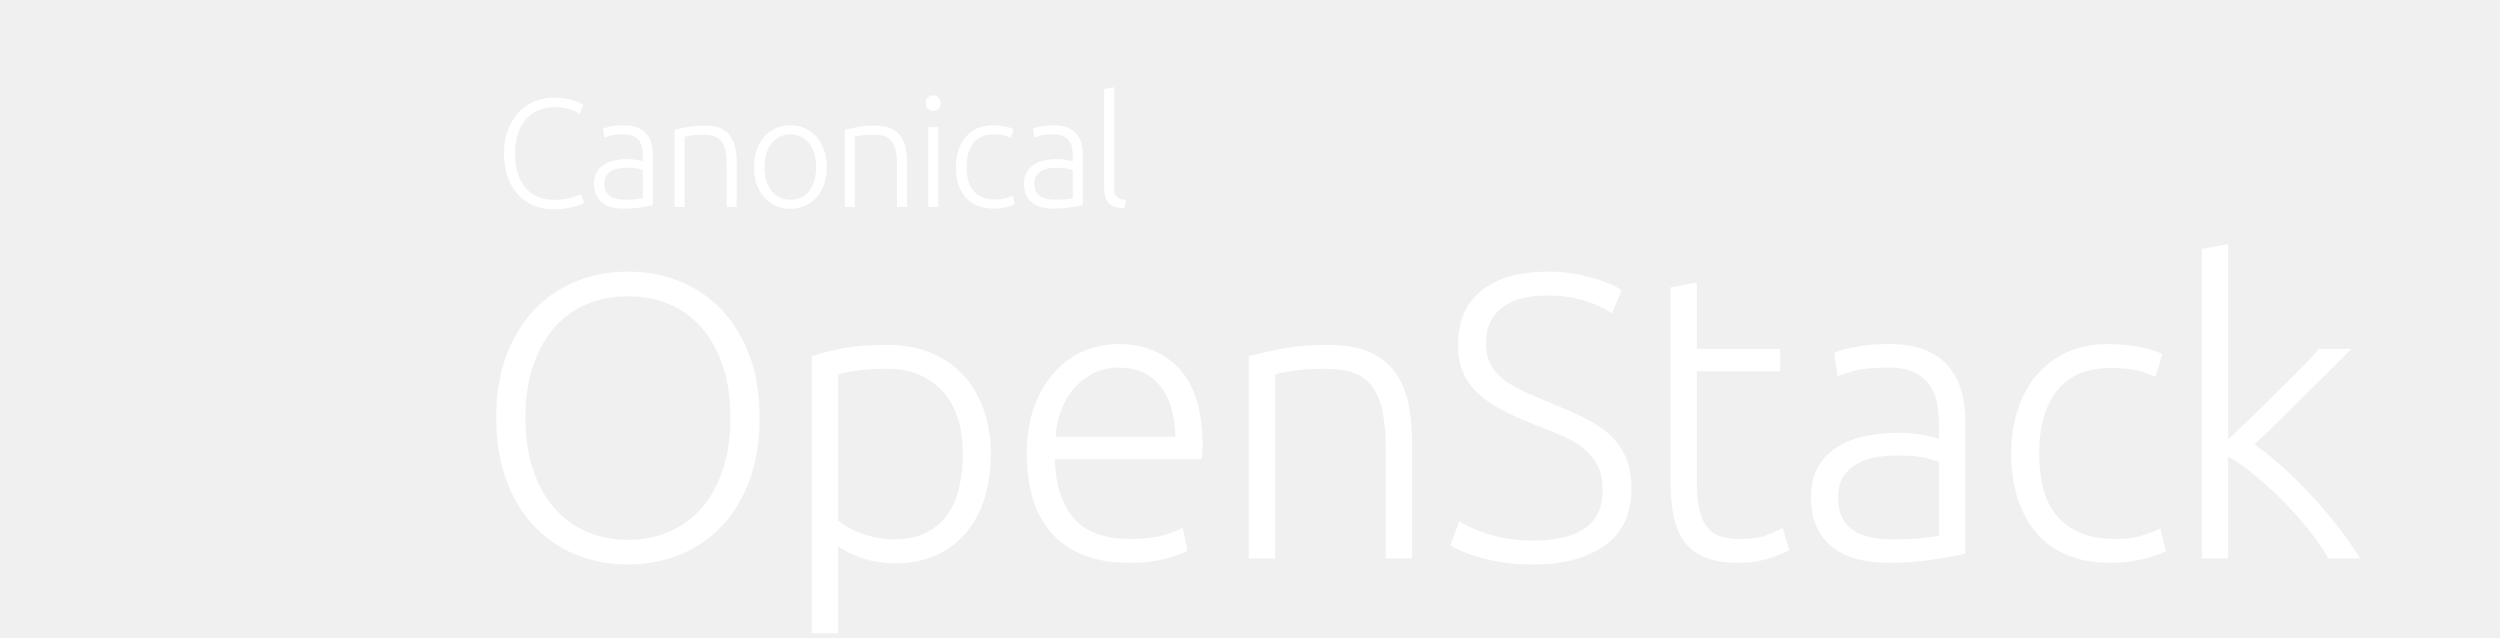
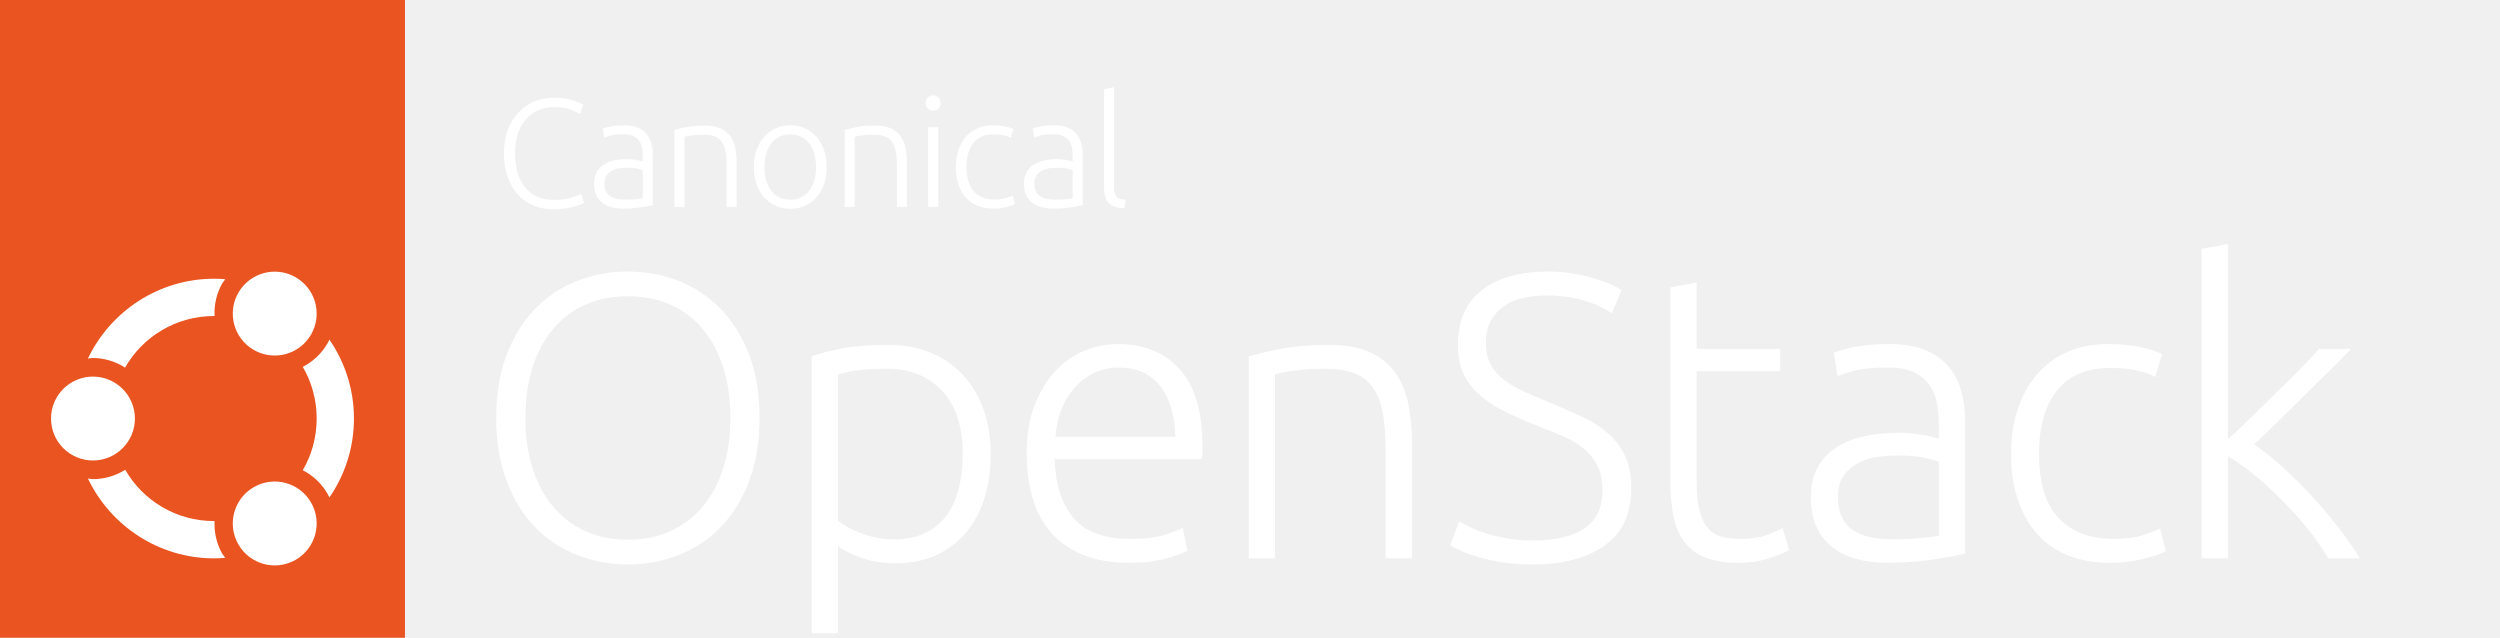
- <svg xmlns="http://www.w3.org/2000/svg" id="Layer_1" data-name="Layer 1" viewBox="0 0 1567.86 400" version="1.1">
+ <svg xmlns="http://www.w3.org/2000/svg" xmlns:xlink="http://www.w3.org/1999/xlink" id="Layer_1" data-name="Layer 1" viewBox="0 0 1568 400" version="1.1" xml:space="preserve" width="1568" height="400">
  <defs id="defs1">
    <style id="style1">
      .cls-1 {
        fill: none;
      }

      .cls-2 {
        fill: #e95420;
      }

      .cls-3 {
        fill: #fff;
      }
    </style>
  </defs>
  <g id="g9">
-     <path class="cls-3" d="m476.38,262.04c0,15.08-2.2,28.37-6.61,39.89-4.41,11.52-10.38,21.13-17.91,28.84-7.54,7.71-16.3,13.51-26.29,17.4-10,3.89-20.58,5.84-31.76,5.84s-21.77-1.95-31.76-5.84c-10-3.89-18.76-9.69-26.3-17.4-7.54-7.71-13.51-17.32-17.91-28.84-4.41-11.52-6.61-24.81-6.61-39.89s2.2-28.33,6.61-39.76c4.4-11.43,10.37-21,17.91-28.71,7.53-7.71,16.3-13.5,26.3-17.4,9.99-3.89,20.58-5.84,31.76-5.84s21.76,1.95,31.76,5.84c9.99,3.9,18.76,9.7,26.29,17.4,7.54,7.71,13.5,17.28,17.91,28.71,4.4,11.43,6.61,24.69,6.61,39.76Zm-18.29,0c0-11.85-1.52-22.48-4.57-31.88s-7.37-17.4-12.96-24.01-12.32-11.64-20.2-15.12c-7.88-3.47-16.73-5.21-26.55-5.21s-18.67,1.74-26.55,5.21c-7.88,3.47-14.61,8.51-20.2,15.12s-9.91,14.61-12.96,24.01-4.57,20.03-4.57,31.88,1.52,22.49,4.57,31.89c3.05,9.4,7.37,17.4,12.96,24.01s12.32,11.69,20.2,15.24c7.88,3.56,16.72,5.34,26.55,5.34s18.67-1.78,26.55-5.34c7.88-3.56,14.61-8.64,20.2-15.24s9.91-14.61,12.96-24.01c3.05-9.4,4.57-20.03,4.57-31.89Z" id="path1" />
-     <path class="cls-3" d="m525.58,397.2h-16.51v-173.78c4.91-1.69,11.18-3.3,18.8-4.83,7.62-1.52,17.28-2.29,28.96-2.29,9.65,0,18.42,1.57,26.3,4.7,7.88,3.14,14.65,7.67,20.32,13.59,5.67,5.93,10.08,13.13,13.21,21.6,3.13,8.47,4.7,18.04,4.7,28.71,0,10-1.31,19.18-3.94,27.57-2.63,8.38-6.48,15.58-11.56,21.6-5.08,6.01-11.31,10.71-18.67,14.1-7.37,3.39-15.79,5.08-25.28,5.08-8.64,0-16.13-1.23-22.48-3.68-6.35-2.45-10.97-4.78-13.85-6.99v54.62Zm0-70.63c1.52,1.19,3.43,2.46,5.72,3.81,2.29,1.36,4.95,2.63,8,3.81,3.05,1.19,6.35,2.16,9.91,2.92,3.56.76,7.28,1.14,11.18,1.14,8.13,0,14.95-1.4,20.45-4.19,5.5-2.79,9.95-6.61,13.34-11.43,3.39-4.83,5.84-10.5,7.37-17.02,1.52-6.52,2.29-13.42,2.29-20.71,0-17.28-4.32-30.53-12.96-39.76-8.64-9.23-20.07-13.85-34.3-13.85-8.13,0-14.7.38-19.69,1.14-5,.76-8.76,1.57-11.31,2.41v91.72Z" id="path2" />
-     <path class="cls-3" d="m643.95,284.4c0-11.52,1.65-21.55,4.95-30.11,3.3-8.55,7.62-15.71,12.96-21.47,5.33-5.76,11.43-10.04,18.29-12.83,6.86-2.79,13.93-4.19,21.21-4.19,16.09,0,28.92,5.25,38.49,15.75,9.57,10.5,14.36,26.68,14.36,48.53,0,1.36-.04,2.71-.13,4.06-.09,1.36-.21,2.63-.38,3.81h-92.22c.51,16.09,4.49,28.46,11.94,37.09,7.45,8.64,19.31,12.96,35.57,12.96,8.98,0,16.09-.85,21.34-2.54,5.25-1.69,9.06-3.13,11.43-4.32l3.05,14.23c-2.38,1.36-6.82,2.97-13.34,4.83-6.52,1.86-14.19,2.79-22.99,2.79-11.52,0-21.34-1.7-29.47-5.08-8.13-3.39-14.82-8.13-20.07-14.23-5.25-6.1-9.06-13.34-11.43-21.72-2.37-8.38-3.56-17.57-3.56-27.57Zm93.24-10.42c-.34-13.72-3.56-24.39-9.65-32.01s-14.74-11.43-25.91-11.43c-5.93,0-11.22,1.19-15.88,3.56-4.66,2.37-8.72,5.55-12.2,9.53-3.47,3.98-6.18,8.6-8.13,13.85-1.95,5.25-3.09,10.76-3.43,16.51h75.2Z" id="path3" />
-     <path class="cls-3" d="m783.17,223.42c4.91-1.35,11.52-2.88,19.82-4.57,8.3-1.69,18.46-2.54,30.49-2.54,9.99,0,18.33,1.44,25.03,4.32,6.69,2.88,12.03,6.99,16.01,12.32,3.98,5.33,6.82,11.73,8.51,19.18,1.69,7.46,2.54,15.67,2.54,24.64v73.42h-16.51v-68.09c0-9.31-.64-17.19-1.91-23.63-1.27-6.43-3.39-11.69-6.35-15.75-2.96-4.06-6.86-6.99-11.69-8.76-4.83-1.78-10.88-2.67-18.16-2.67-7.79,0-14.53.42-20.2,1.27-5.68.85-9.36,1.61-11.05,2.29v115.34h-16.51v-126.78Z" id="path4" />
-     <path class="cls-3" d="m961.65,339.02c13.72,0,24.39-2.5,32.01-7.51,7.62-5.01,11.43-13.12,11.43-24.32,0-6.45-1.23-11.84-3.68-16.17-2.46-4.33-5.72-7.98-9.78-10.95-4.06-2.97-8.73-5.51-13.97-7.61-5.25-2.1-10.76-4.33-16.51-6.69-7.28-2.86-13.81-5.8-19.56-8.84-5.76-3.03-10.67-6.45-14.74-10.26-4.06-3.81-7.16-8.17-9.27-13.08-2.12-4.91-3.18-10.67-3.18-17.28,0-15.07,4.99-26.51,14.99-34.3,9.99-7.79,23.88-11.69,41.67-11.69,4.74,0,9.4.34,13.97,1.02,4.57.68,8.85,1.57,12.83,2.67,3.98,1.1,7.62,2.33,10.92,3.68,3.3,1.36,6.05,2.79,8.26,4.32l-6.1,14.48c-4.91-3.39-10.88-6.1-17.91-8.13-7.03-2.03-14.61-3.05-22.74-3.05-5.59,0-10.71.55-15.37,1.65-4.66,1.1-8.68,2.88-12.07,5.33-3.39,2.46-6.06,5.55-8,9.27-1.95,3.73-2.92,8.22-2.92,13.47s1.02,10,3.05,13.72c2.03,3.73,4.87,6.95,8.51,9.66,3.64,2.71,7.91,5.17,12.83,7.37,4.91,2.2,10.25,4.49,16.01,6.86,6.94,2.88,13.5,5.76,19.69,8.64,6.18,2.88,11.56,6.27,16.13,10.16,4.57,3.9,8.21,8.64,10.92,14.23,2.71,5.59,4.07,12.45,4.07,20.58,0,15.92-5.55,27.86-16.64,35.82-11.1,7.96-26.13,11.94-45.1,11.94-6.78,0-12.96-.42-18.55-1.27-5.59-.85-10.59-1.91-14.99-3.18-4.41-1.27-8.13-2.58-11.18-3.94-3.05-1.35-5.42-2.54-7.11-3.56l5.59-14.99c1.69,1.02,3.98,2.2,6.86,3.56,2.88,1.36,6.26,2.67,10.16,3.94,3.89,1.27,8.3,2.33,13.21,3.18,4.91.85,10.33,1.27,16.26,1.27Z" id="path5" />
-     <path class="cls-3" d="m1064.16,218.85h52.34v13.97h-52.34v69.87c0,7.46.63,13.51,1.9,18.17,1.27,4.66,3.09,8.26,5.46,10.8,2.37,2.54,5.25,4.24,8.64,5.08,3.38.85,7.11,1.27,11.18,1.27,6.94,0,12.53-.8,16.77-2.41,4.23-1.61,7.54-3.09,9.91-4.45l4.07,13.72c-2.38,1.52-6.52,3.26-12.45,5.21-5.93,1.95-12.37,2.92-19.31,2.92-8.13,0-14.95-1.06-20.45-3.18-5.51-2.12-9.91-5.34-13.21-9.65-3.3-4.32-5.63-9.69-6.99-16.13-1.36-6.44-2.03-14.06-2.03-22.87v-120.93l16.52-3.05v41.67Z" id="path6" />
-     <path class="cls-3" d="m1185.3,215.8c8.64,0,15.96,1.23,21.98,3.68,6.01,2.46,10.88,5.84,14.61,10.16,3.72,4.32,6.43,9.44,8.13,15.37,1.69,5.93,2.54,12.37,2.54,19.31v82.82c-1.7.51-4.15,1.06-7.37,1.65-3.22.6-6.95,1.23-11.18,1.91-4.23.67-8.94,1.23-14.1,1.65-5.17.42-10.46.64-15.88.64-6.95,0-13.34-.76-19.18-2.29s-10.93-3.94-15.24-7.24-7.71-7.54-10.16-12.7c-2.46-5.17-3.68-11.47-3.68-18.93s1.35-13.21,4.06-18.29c2.71-5.08,6.52-9.27,11.43-12.58,4.91-3.3,10.76-5.72,17.53-7.24,6.77-1.52,14.14-2.29,22.1-2.29,2.37,0,4.87.13,7.49.38,2.62.25,5.17.59,7.62,1.02,2.45.42,4.57.85,6.35,1.27,1.78.42,3,.81,3.68,1.14v-8.13c0-4.57-.34-9.02-1.02-13.34-.68-4.32-2.16-8.21-4.45-11.69-2.29-3.47-5.51-6.26-9.65-8.38-4.15-2.12-9.62-3.18-16.39-3.18-9.65,0-16.86.68-21.6,2.03-4.74,1.36-8.22,2.46-10.42,3.3l-2.29-14.48c2.88-1.35,7.32-2.62,13.34-3.81,6.01-1.18,13.25-1.78,21.72-1.78Zm1.53,122.46c6.43,0,12.07-.21,16.89-.63,4.83-.42,8.93-.97,12.32-1.65v-46.24c-1.87-.85-4.83-1.74-8.89-2.67-4.06-.93-9.65-1.4-16.77-1.4-4.06,0-8.3.3-12.7.89-4.41.6-8.47,1.87-12.2,3.81-3.73,1.95-6.78,4.62-9.15,8-2.37,3.39-3.56,7.88-3.56,13.47,0,4.91.8,9.06,2.41,12.45,1.61,3.39,3.89,6.1,6.86,8.13,2.96,2.03,6.52,3.52,10.67,4.45,4.15.93,8.85,1.4,14.1,1.4Z" id="path7" />
-     <path class="cls-3" d="m1323.56,353c-10.16,0-19.14-1.61-26.93-4.83-7.79-3.22-14.27-7.83-19.44-13.85-5.17-6.01-9.11-13.21-11.81-21.6-2.71-8.38-4.06-17.66-4.06-27.82s1.4-19.73,4.19-28.2c2.79-8.47,6.82-15.75,12.07-21.85,5.25-6.1,11.6-10.8,19.05-14.1,7.45-3.3,15.84-4.95,25.15-4.95,7.11,0,13.76.6,19.94,1.78,6.18,1.19,10.96,2.71,14.36,4.57l-4.32,14.23c-3.39-1.69-7.2-3.05-11.43-4.06-4.24-1.02-9.91-1.52-17.02-1.52-14.57,0-25.62,4.7-33.16,14.1-7.54,9.4-11.3,22.74-11.3,40.01,0,7.79.85,14.95,2.54,21.47,1.69,6.52,4.45,12.11,8.26,16.77,3.81,4.66,8.72,8.3,14.74,10.92,6.01,2.63,13.34,3.94,21.98,3.94,7.11,0,13.08-.8,17.91-2.41,4.83-1.61,8.34-3,10.54-4.19l3.56,14.23c-3.05,1.7-7.84,3.35-14.36,4.95-6.52,1.61-13.34,2.41-20.45,2.41Z" id="path8" />
-     <path class="cls-3" d="m1413.87,278.68c5.99,4.22,12.03,9.08,18.13,14.6,6.1,5.53,12.11,11.51,18.04,17.95,5.92,6.44,11.51,13.05,16.75,19.83s9.7,13.16,13.39,19.13h-19.85c-3.98-6.68-8.59-13.22-13.84-19.65-5.25-6.42-10.76-12.46-16.52-18.13-5.76-5.67-11.53-10.84-17.3-15.51-5.76-4.67-10.87-8.18-15.32-10.52v63.81h-16.51v-194.1l16.51-3.05v122.38c3.53-3.03,7.94-7.15,13.21-12.38,5.27-5.22,10.65-10.48,16.12-15.77,5.47-5.29,10.63-10.41,15.5-15.37,4.86-4.96,8.94-9.31,12.23-13.06h20.18c-3.89,4.07-8.35,8.59-13.38,13.54-5.04,4.96-10.28,10.13-15.74,15.51-5.46,5.38-10.83,10.67-16.12,15.89-5.29,5.21-10.45,10.17-15.48,14.89Z" id="path9" />
+     <path class="cls-3" d="m 476.38,262.04 c 0,15.08 -2.2,28.37 -6.61,39.89 -4.41,11.52 -10.38,21.13 -17.91,28.84 -7.54,7.71 -16.3,13.51 -26.29,17.4 -10,3.89 -20.58,5.84 -31.76,5.84 -11.18,0 -21.77,-1.95 -31.76,-5.84 -10,-3.89 -18.76,-9.69 -26.3,-17.4 -7.54,-7.71 -13.51,-17.32 -17.91,-28.84 -4.41,-11.52 -6.61,-24.81 -6.61,-39.89 0,-15.08 2.2,-28.33 6.61,-39.76 4.4,-11.43 10.37,-21 17.91,-28.71 7.53,-7.71 16.3,-13.5 26.3,-17.4 9.99,-3.89 20.58,-5.84 31.76,-5.84 11.18,0 21.76,1.95 31.76,5.84 9.99,3.9 18.76,9.7 26.29,17.4 7.54,7.71 13.5,17.28 17.91,28.71 4.4,11.43 6.61,24.69 6.61,39.76 z m -18.29,0 c 0,-11.85 -1.52,-22.48 -4.57,-31.88 -3.05,-9.4 -7.37,-17.4 -12.96,-24.01 -5.59,-6.61 -12.32,-11.64 -20.2,-15.12 -7.88,-3.47 -16.73,-5.21 -26.55,-5.21 -9.82,0 -18.67,1.74 -26.55,5.21 -7.88,3.47 -14.61,8.51 -20.2,15.12 -5.59,6.61 -9.91,14.61 -12.96,24.01 -3.05,9.4 -4.57,20.03 -4.57,31.88 0,11.85 1.52,22.49 4.57,31.89 3.05,9.4 7.37,17.4 12.96,24.01 5.59,6.61 12.32,11.69 20.2,15.24 7.88,3.56 16.72,5.34 26.55,5.34 9.83,0 18.67,-1.78 26.55,-5.34 7.88,-3.56 14.61,-8.64 20.2,-15.24 5.59,-6.6 9.91,-14.61 12.96,-24.01 3.05,-9.4 4.57,-20.03 4.57,-31.89 z" id="path1" />
+     <path class="cls-3" d="M 525.58,397.2 H 509.07 V 223.42 c 4.91,-1.69 11.18,-3.3 18.8,-4.83 7.62,-1.52 17.28,-2.29 28.96,-2.29 9.65,0 18.42,1.57 26.3,4.7 7.88,3.14 14.65,7.67 20.32,13.59 5.67,5.93 10.08,13.13 13.21,21.6 3.13,8.47 4.7,18.04 4.7,28.71 0,10 -1.31,19.18 -3.94,27.57 -2.63,8.38 -6.48,15.58 -11.56,21.6 -5.08,6.01 -11.31,10.71 -18.67,14.1 -7.37,3.39 -15.79,5.08 -25.28,5.08 -8.64,0 -16.13,-1.23 -22.48,-3.68 -6.35,-2.45 -10.97,-4.78 -13.85,-6.99 z m 0,-70.63 c 1.52,1.19 3.43,2.46 5.72,3.81 2.29,1.36 4.95,2.63 8,3.81 3.05,1.19 6.35,2.16 9.91,2.92 3.56,0.76 7.28,1.14 11.18,1.14 8.13,0 14.95,-1.4 20.45,-4.19 5.5,-2.79 9.95,-6.61 13.34,-11.43 3.39,-4.83 5.84,-10.5 7.37,-17.02 1.52,-6.52 2.29,-13.42 2.29,-20.71 0,-17.28 -4.32,-30.53 -12.96,-39.76 -8.64,-9.23 -20.07,-13.85 -34.3,-13.85 -8.13,0 -14.7,0.38 -19.69,1.14 -5,0.76 -8.76,1.57 -11.31,2.41 v 91.72 z" id="path2" />
+     <path class="cls-3" d="m 643.95,284.4 c 0,-11.52 1.65,-21.55 4.95,-30.11 3.3,-8.55 7.62,-15.71 12.96,-21.47 5.33,-5.76 11.43,-10.04 18.29,-12.83 6.86,-2.79 13.93,-4.19 21.21,-4.19 16.09,0 28.92,5.25 38.49,15.75 9.57,10.5 14.36,26.68 14.36,48.53 0,1.36 -0.04,2.71 -0.13,4.06 -0.09,1.36 -0.21,2.63 -0.38,3.81 h -92.22 c 0.51,16.09 4.49,28.46 11.94,37.09 7.45,8.64 19.31,12.96 35.57,12.96 8.98,0 16.09,-0.85 21.34,-2.54 5.25,-1.69 9.06,-3.13 11.43,-4.32 l 3.05,14.23 c -2.38,1.36 -6.82,2.97 -13.34,4.83 -6.52,1.86 -14.19,2.79 -22.99,2.79 -11.52,0 -21.34,-1.7 -29.47,-5.08 -8.13,-3.39 -14.82,-8.13 -20.07,-14.23 -5.25,-6.1 -9.06,-13.34 -11.43,-21.72 -2.37,-8.38 -3.56,-17.57 -3.56,-27.57 z m 93.24,-10.42 c -0.34,-13.72 -3.56,-24.39 -9.65,-32.01 -6.09,-7.62 -14.74,-11.43 -25.91,-11.43 -5.93,0 -11.22,1.19 -15.88,3.56 -4.66,2.37 -8.72,5.55 -12.2,9.53 -3.47,3.98 -6.18,8.6 -8.13,13.85 -1.95,5.25 -3.09,10.76 -3.43,16.51 h 75.2 z" id="path3" />
+     <path class="cls-3" d="m 783.17,223.42 c 4.91,-1.35 11.52,-2.88 19.82,-4.57 8.3,-1.69 18.46,-2.54 30.49,-2.54 9.99,0 18.33,1.44 25.03,4.32 6.69,2.88 12.03,6.99 16.01,12.32 3.98,5.33 6.82,11.73 8.51,19.18 1.69,7.46 2.54,15.67 2.54,24.64 v 73.42 H 869.06 V 282.1 c 0,-9.31 -0.64,-17.19 -1.91,-23.63 -1.27,-6.43 -3.39,-11.69 -6.35,-15.75 -2.96,-4.06 -6.86,-6.99 -11.69,-8.76 -4.83,-1.78 -10.88,-2.67 -18.16,-2.67 -7.79,0 -14.53,0.42 -20.2,1.27 -5.68,0.85 -9.36,1.61 -11.05,2.29 V 350.19 H 783.19 V 223.41 Z" id="path4" />
+     <path class="cls-3" d="m 961.65,339.02 c 13.72,0 24.39,-2.5 32.01,-7.51 7.62,-5.01 11.43,-13.12 11.43,-24.32 0,-6.45 -1.23,-11.84 -3.68,-16.17 -2.46,-4.33 -5.72,-7.98 -9.78,-10.95 -4.06,-2.97 -8.73,-5.51 -13.97,-7.61 -5.25,-2.1 -10.76,-4.33 -16.51,-6.69 -7.28,-2.86 -13.81,-5.8 -19.56,-8.84 -5.76,-3.03 -10.67,-6.45 -14.74,-10.26 -4.06,-3.81 -7.16,-8.17 -9.27,-13.08 -2.12,-4.91 -3.18,-10.67 -3.18,-17.28 0,-15.07 4.99,-26.51 14.99,-34.3 9.99,-7.79 23.88,-11.69 41.67,-11.69 4.74,0 9.4,0.34 13.97,1.02 4.57,0.68 8.85,1.57 12.83,2.67 3.98,1.1 7.62,2.33 10.92,3.68 3.3,1.36 6.05,2.79 8.26,4.32 l -6.1,14.48 c -4.91,-3.39 -10.88,-6.1 -17.91,-8.13 -7.03,-2.03 -14.61,-3.05 -22.74,-3.05 -5.59,0 -10.71,0.55 -15.37,1.65 -4.66,1.1 -8.68,2.88 -12.07,5.33 -3.39,2.46 -6.06,5.55 -8,9.27 -1.95,3.73 -2.92,8.22 -2.92,13.47 0,5.25 1.02,10 3.05,13.72 2.03,3.73 4.87,6.95 8.51,9.66 3.64,2.71 7.91,5.17 12.83,7.37 4.91,2.2 10.25,4.49 16.01,6.86 6.94,2.88 13.5,5.76 19.69,8.64 6.18,2.88 11.56,6.27 16.13,10.16 4.57,3.9 8.21,8.64 10.92,14.23 2.71,5.59 4.07,12.45 4.07,20.58 0,15.92 -5.55,27.86 -16.64,35.82 -11.1,7.96 -26.13,11.94 -45.1,11.94 -6.78,0 -12.96,-0.42 -18.55,-1.27 -5.59,-0.85 -10.59,-1.91 -14.99,-3.18 -4.41,-1.27 -8.13,-2.58 -11.18,-3.94 -3.05,-1.35 -5.42,-2.54 -7.11,-3.56 l 5.59,-14.99 c 1.69,1.02 3.98,2.2 6.86,3.56 2.88,1.36 6.26,2.67 10.16,3.94 3.89,1.27 8.3,2.33 13.21,3.18 4.91,0.85 10.33,1.27 16.26,1.27 z" id="path5" />
+     <path class="cls-3" d="m 1064.16,218.85 h 52.34 v 13.97 h -52.34 v 69.87 c 0,7.46 0.63,13.51 1.9,18.17 1.27,4.66 3.09,8.26 5.46,10.8 2.37,2.54 5.25,4.24 8.64,5.08 3.38,0.85 7.11,1.27 11.18,1.27 6.94,0 12.53,-0.8 16.77,-2.41 4.23,-1.61 7.54,-3.09 9.91,-4.45 l 4.07,13.72 c -2.38,1.52 -6.52,3.26 -12.45,5.21 -5.93,1.95 -12.37,2.92 -19.31,2.92 -8.13,0 -14.95,-1.06 -20.45,-3.18 -5.51,-2.12 -9.91,-5.34 -13.21,-9.65 -3.3,-4.32 -5.63,-9.69 -6.99,-16.13 -1.36,-6.44 -2.03,-14.06 -2.03,-22.87 V 180.24 l 16.52,-3.05 v 41.67 z" id="path6" />
+     <path class="cls-3" d="m 1185.3,215.8 c 8.64,0 15.96,1.23 21.98,3.68 6.01,2.46 10.88,5.84 14.61,10.16 3.72,4.32 6.43,9.44 8.13,15.37 1.69,5.93 2.54,12.37 2.54,19.31 v 82.82 c -1.7,0.51 -4.15,1.06 -7.37,1.65 -3.22,0.6 -6.95,1.23 -11.18,1.91 -4.23,0.67 -8.94,1.23 -14.1,1.65 -5.17,0.42 -10.46,0.64 -15.88,0.64 -6.95,0 -13.34,-0.76 -19.18,-2.29 -5.84,-1.53 -10.93,-3.94 -15.24,-7.24 -4.31,-3.3 -7.71,-7.54 -10.16,-12.7 -2.46,-5.17 -3.68,-11.47 -3.68,-18.93 0,-7.46 1.35,-13.21 4.06,-18.29 2.71,-5.08 6.52,-9.27 11.43,-12.58 4.91,-3.3 10.76,-5.72 17.53,-7.24 6.77,-1.52 14.14,-2.29 22.1,-2.29 2.37,0 4.87,0.13 7.49,0.38 2.62,0.25 5.17,0.59 7.62,1.02 2.45,0.42 4.57,0.85 6.35,1.27 1.78,0.42 3,0.81 3.68,1.14 v -8.13 c 0,-4.57 -0.34,-9.02 -1.02,-13.34 -0.68,-4.32 -2.16,-8.21 -4.45,-11.69 -2.29,-3.47 -5.51,-6.26 -9.65,-8.38 -4.15,-2.12 -9.62,-3.18 -16.39,-3.18 -9.65,0 -16.86,0.68 -21.6,2.03 -4.74,1.36 -8.22,2.46 -10.42,3.3 l -2.29,-14.48 c 2.88,-1.35 7.32,-2.62 13.34,-3.81 6.01,-1.18 13.25,-1.78 21.72,-1.78 z m 1.53,122.46 c 6.43,0 12.07,-0.21 16.89,-0.63 4.83,-0.42 8.93,-0.97 12.32,-1.65 v -46.24 c -1.87,-0.85 -4.83,-1.74 -8.89,-2.67 -4.06,-0.93 -9.65,-1.4 -16.77,-1.4 -4.06,0 -8.3,0.3 -12.7,0.89 -4.41,0.6 -8.47,1.87 -12.2,3.81 -3.73,1.95 -6.78,4.62 -9.15,8 -2.37,3.39 -3.56,7.88 -3.56,13.47 0,4.91 0.8,9.06 2.41,12.45 1.61,3.39 3.89,6.1 6.86,8.13 2.96,2.03 6.52,3.52 10.67,4.45 4.15,0.93 8.85,1.4 14.1,1.4 z" id="path7" />
+     <path class="cls-3" d="m 1323.56,353 c -10.16,0 -19.14,-1.61 -26.93,-4.83 -7.79,-3.22 -14.27,-7.83 -19.44,-13.85 -5.17,-6.01 -9.11,-13.21 -11.81,-21.6 -2.71,-8.38 -4.06,-17.66 -4.06,-27.82 0,-10.16 1.4,-19.73 4.19,-28.2 2.79,-8.47 6.82,-15.75 12.07,-21.85 5.25,-6.1 11.6,-10.8 19.05,-14.1 7.45,-3.3 15.84,-4.95 25.15,-4.95 7.11,0 13.76,0.6 19.94,1.78 6.18,1.19 10.96,2.71 14.36,4.57 l -4.32,14.23 c -3.39,-1.69 -7.2,-3.05 -11.43,-4.06 -4.24,-1.02 -9.91,-1.52 -17.02,-1.52 -14.57,0 -25.62,4.7 -33.16,14.1 -7.54,9.4 -11.3,22.74 -11.3,40.01 0,7.79 0.85,14.95 2.54,21.47 1.69,6.52 4.45,12.11 8.26,16.77 3.81,4.66 8.72,8.3 14.74,10.92 6.01,2.63 13.34,3.94 21.98,3.94 7.11,0 13.08,-0.8 17.91,-2.41 4.83,-1.61 8.34,-3 10.54,-4.19 l 3.56,14.23 c -3.05,1.7 -7.84,3.35 -14.36,4.95 -6.52,1.61 -13.34,2.41 -20.45,2.41 z" id="path8" />
+     <path class="cls-3" d="m 1413.87,278.68 c 5.99,4.22 12.03,9.08 18.13,14.6 6.1,5.53 12.11,11.51 18.04,17.95 5.92,6.44 11.51,13.05 16.75,19.83 5.24,6.78 9.7,13.16 13.39,19.13 h -19.85 c -3.98,-6.68 -8.59,-13.22 -13.84,-19.65 -5.25,-6.42 -10.76,-12.46 -16.52,-18.13 -5.76,-5.67 -11.53,-10.84 -17.3,-15.51 -5.76,-4.67 -10.87,-8.18 -15.32,-10.52 v 63.81 h -16.51 v -194.1 l 16.51,-3.05 v 122.38 c 3.53,-3.03 7.94,-7.15 13.21,-12.38 5.27,-5.22 10.65,-10.48 16.12,-15.77 5.47,-5.29 10.63,-10.41 15.5,-15.37 4.86,-4.96 8.94,-9.31 12.23,-13.06 h 20.18 c -3.89,4.07 -8.35,8.59 -13.38,13.54 -5.04,4.96 -10.28,10.13 -15.74,15.51 -5.46,5.38 -10.83,10.67 -16.12,15.89 -5.29,5.21 -10.45,10.17 -15.48,14.89 z" id="path9" />
  </g>
  <g id="g18">
-     <path class="cls-3" d="m346.66,131.23c-4.32,0-8.34-.77-12.05-2.32-3.71-1.55-6.94-3.81-9.68-6.78-2.74-2.97-4.9-6.63-6.48-10.98-1.58-4.36-2.37-9.34-2.37-14.95s.85-10.6,2.56-14.95c1.71-4.36,3.98-8.02,6.82-10.99,2.84-2.97,6.13-5.21,9.87-6.73,3.74-1.52,7.65-2.27,11.71-2.27,2.52,0,4.81.16,6.87.48,2.06.32,3.87.73,5.42,1.21,1.55.48,2.87.97,3.97,1.45,1.1.48,1.94.92,2.52,1.31l-2.13,5.71c-1.61-.97-3.66-1.92-6.15-2.86-2.48-.93-5.56-1.4-9.24-1.4-4.2,0-7.86.71-10.99,2.13-3.13,1.42-5.76,3.42-7.89,6-2.13,2.58-3.73,5.65-4.79,9.19-1.07,3.55-1.6,7.49-1.6,11.81s.53,8.47,1.6,12.05c1.06,3.58,2.63,6.63,4.69,9.15,2.06,2.52,4.6,4.45,7.6,5.81,3,1.35,6.44,2.03,10.31,2.03,4.26,0,7.82-.4,10.69-1.21,2.87-.81,5.05-1.63,6.53-2.47l1.84,5.61c-.45.32-1.23.69-2.32,1.11-1.1.42-2.49.86-4.16,1.31-1.68.45-3.62.82-5.81,1.11-2.19.29-4.65.44-7.36.44Z" id="path10" />
-     <path class="cls-3" d="m391.44,78.58c3.29,0,6.08.47,8.37,1.4,2.29.94,4.15,2.23,5.57,3.87,1.42,1.65,2.45,3.6,3.1,5.86.64,2.26.97,4.71.97,7.36v31.55c-.65.19-1.58.4-2.81.63-1.23.23-2.65.47-4.26.73s-3.4.47-5.37.63c-1.97.16-3.98.24-6.05.24-2.65,0-5.08-.29-7.31-.87-2.23-.58-4.16-1.5-5.81-2.76-1.64-1.26-2.94-2.87-3.87-4.84-.94-1.97-1.4-4.37-1.4-7.21s.52-5.03,1.55-6.97c1.03-1.94,2.48-3.53,4.36-4.79,1.87-1.26,4.1-2.18,6.68-2.76,2.58-.58,5.39-.87,8.42-.87.9,0,1.85.05,2.86.15,1,.1,1.97.23,2.9.39.94.16,1.74.32,2.42.48.68.16,1.14.31,1.4.44v-3.1c0-1.74-.13-3.44-.39-5.08-.26-1.65-.82-3.13-1.69-4.45-.87-1.32-2.1-2.39-3.68-3.19-1.58-.81-3.66-1.21-6.24-1.21-3.68,0-6.42.26-8.23.77-1.81.52-3.13.94-3.97,1.26l-.87-5.52c1.1-.52,2.79-1,5.08-1.45,2.29-.45,5.05-.68,8.28-.68Zm.58,46.65c2.45,0,4.6-.08,6.44-.24,1.84-.16,3.4-.37,4.69-.63v-17.62c-.71-.32-1.84-.66-3.39-1.02-1.55-.35-3.68-.53-6.39-.53-1.55,0-3.16.11-4.84.34-1.68.23-3.23.71-4.65,1.45-1.42.74-2.58,1.76-3.48,3.05-.9,1.29-1.35,3-1.35,5.13,0,1.87.3,3.45.92,4.74.61,1.29,1.48,2.32,2.61,3.1,1.13.77,2.48,1.34,4.07,1.69,1.58.36,3.37.53,5.37.53Z" id="path11" />
-     <path class="cls-3" d="m423.03,81.48c1.87-.52,4.39-1.1,7.55-1.74,3.16-.64,7.03-.97,11.61-.97,3.81,0,6.98.55,9.53,1.65,2.55,1.1,4.58,2.66,6.1,4.69,1.51,2.03,2.6,4.47,3.24,7.31.64,2.84.97,5.97.97,9.39v27.97h-6.29v-25.94c0-3.55-.24-6.55-.73-9-.48-2.45-1.29-4.45-2.42-6-1.13-1.55-2.61-2.66-4.45-3.34s-4.15-1.02-6.92-1.02c-2.97,0-5.53.16-7.7.48-2.16.32-3.57.61-4.21.87v43.94h-6.29v-48.3Z" id="path12" />
-     <path class="cls-3" d="m518.5,104.81c0,3.94-.56,7.52-1.69,10.74-1.13,3.23-2.71,5.97-4.74,8.23-2.03,2.26-4.44,4.02-7.21,5.28-2.77,1.26-5.84,1.89-9.19,1.89s-6.42-.63-9.19-1.89c-2.78-1.26-5.18-3.02-7.21-5.28-2.03-2.26-3.61-5-4.74-8.23-1.13-3.23-1.69-6.81-1.69-10.74s.56-7.52,1.69-10.74c1.13-3.23,2.71-5.98,4.74-8.28,2.03-2.29,4.44-4.06,7.21-5.32,2.77-1.26,5.84-1.89,9.19-1.89s6.42.63,9.19,1.89c2.77,1.26,5.18,3.03,7.21,5.32,2.03,2.29,3.61,5.05,4.74,8.28,1.13,3.23,1.69,6.81,1.69,10.74Zm-6.68,0c0-6.26-1.45-11.24-4.36-14.95-2.9-3.71-6.84-5.57-11.81-5.57s-8.9,1.86-11.81,5.57c-2.9,3.71-4.36,8.7-4.36,14.95s1.45,11.23,4.36,14.91c2.9,3.68,6.84,5.52,11.81,5.52s8.9-1.84,11.81-5.52c2.9-3.68,4.36-8.65,4.36-14.91Z" id="path13" />
-     <path class="cls-3" d="m529.83,81.48c1.87-.52,4.39-1.1,7.55-1.74,3.16-.64,7.03-.97,11.61-.97,3.81,0,6.98.55,9.53,1.65,2.55,1.1,4.58,2.66,6.1,4.69,1.52,2.03,2.6,4.47,3.24,7.31.64,2.84.97,5.97.97,9.39v27.97h-6.29v-25.94c0-3.55-.24-6.55-.73-9-.48-2.45-1.29-4.45-2.42-6s-2.61-2.66-4.45-3.34c-1.84-.68-4.15-1.02-6.92-1.02-2.97,0-5.53.16-7.7.48-2.16.32-3.57.61-4.21.87v43.94h-6.29v-48.3Z" id="path14" />
-     <path class="cls-3" d="m589.91,64.64c0,1.49-.45,2.66-1.36,3.53-.9.87-2,1.31-3.29,1.31s-2.39-.44-3.29-1.31c-.9-.87-1.35-2.05-1.35-3.53s.45-2.66,1.35-3.53c.9-.87,2-1.31,3.29-1.31s2.39.44,3.29,1.31c.9.87,1.36,2.05,1.36,3.53Zm-1.45,65.14h-6.29v-50.04h6.29v50.04Z" id="path15" />
-     <path class="cls-3" d="m623.21,130.84c-3.87,0-7.29-.61-10.26-1.84-2.97-1.22-5.44-2.98-7.4-5.27-1.97-2.29-3.47-5.03-4.5-8.23-1.03-3.19-1.55-6.73-1.55-10.6s.53-7.52,1.6-10.74c1.06-3.23,2.6-6,4.6-8.32,2-2.32,4.42-4.11,7.26-5.37,2.84-1.26,6.03-1.89,9.58-1.89,2.71,0,5.24.23,7.6.68,2.35.45,4.18,1.03,5.47,1.74l-1.65,5.42c-1.29-.64-2.74-1.16-4.36-1.55-1.61-.39-3.77-.58-6.48-.58-5.55,0-9.76,1.79-12.63,5.37s-4.31,8.66-4.31,15.24c0,2.97.32,5.7.97,8.18.64,2.48,1.69,4.61,3.15,6.39,1.45,1.78,3.32,3.16,5.61,4.16,2.29,1,5.08,1.5,8.37,1.5,2.71,0,4.98-.31,6.82-.92,1.84-.61,3.18-1.14,4.02-1.6l1.35,5.42c-1.16.65-2.99,1.27-5.47,1.89-2.49.61-5.08.92-7.79.92Z" id="path16" />
-     <path class="cls-3" d="m661.08,78.58c3.29,0,6.08.47,8.37,1.4,2.29.94,4.15,2.23,5.57,3.87,1.42,1.65,2.45,3.6,3.1,5.86.64,2.26.97,4.71.97,7.36v31.55c-.65.19-1.58.4-2.81.63-1.23.23-2.65.47-4.26.73s-3.4.47-5.37.63c-1.97.16-3.98.24-6.05.24-2.65,0-5.08-.29-7.31-.87-2.23-.58-4.16-1.5-5.81-2.76-1.64-1.26-2.94-2.87-3.87-4.84-.94-1.97-1.4-4.37-1.4-7.21s.52-5.03,1.55-6.97c1.03-1.94,2.48-3.53,4.36-4.79,1.87-1.26,4.1-2.18,6.68-2.76,2.58-.58,5.39-.87,8.42-.87.9,0,1.85.05,2.86.15,1,.1,1.97.23,2.9.39.94.16,1.74.32,2.42.48.68.16,1.14.31,1.4.44v-3.1c0-1.74-.13-3.44-.39-5.08-.26-1.65-.82-3.13-1.69-4.45-.87-1.32-2.1-2.39-3.68-3.19-1.58-.81-3.66-1.21-6.24-1.21-3.68,0-6.42.26-8.23.77-1.81.52-3.13.94-3.97,1.26l-.87-5.52c1.1-.52,2.79-1,5.08-1.45,2.29-.45,5.05-.68,8.28-.68Zm.58,46.65c2.45,0,4.6-.08,6.44-.24,1.84-.16,3.4-.37,4.69-.63v-17.62c-.71-.32-1.84-.66-3.39-1.02-1.55-.35-3.68-.53-6.39-.53-1.55,0-3.16.11-4.84.34-1.68.23-3.23.71-4.65,1.45-1.42.74-2.58,1.76-3.48,3.05-.9,1.29-1.35,3-1.35,5.13,0,1.87.3,3.45.92,4.74.61,1.29,1.48,2.32,2.61,3.1,1.13.77,2.48,1.34,4.07,1.69,1.58.36,3.37.53,5.37.53Z" id="path17" />
-     <path class="cls-3" d="m705.23,130.65c-2.13-.07-3.99-.34-5.57-.82-1.58-.48-2.9-1.23-3.97-2.23-1.07-1-1.87-2.29-2.42-3.87-.55-1.58-.82-3.56-.82-5.95v-61.94l6.29-1.16v62.91c0,1.55.14,2.79.44,3.73.29.94.72,1.68,1.31,2.23.58.55,1.34.95,2.27,1.21.94.26,2.05.48,3.34.68l-.87,5.23Z" id="path18" />
+     <path class="cls-3" d="m 346.66,131.23 c -4.32,0 -8.34,-0.77 -12.05,-2.32 -3.71,-1.55 -6.94,-3.81 -9.68,-6.78 -2.74,-2.97 -4.9,-6.63 -6.48,-10.98 -1.58,-4.36 -2.37,-9.34 -2.37,-14.95 0,-5.61 0.85,-10.6 2.56,-14.95 1.71,-4.36 3.98,-8.02 6.82,-10.99 2.84,-2.97 6.13,-5.21 9.87,-6.73 3.74,-1.52 7.65,-2.27 11.71,-2.27 2.52,0 4.81,0.16 6.87,0.48 2.06,0.32 3.87,0.73 5.42,1.21 1.55,0.48 2.87,0.97 3.97,1.45 1.1,0.48 1.94,0.92 2.52,1.31 l -2.13,5.71 c -1.61,-0.97 -3.66,-1.92 -6.15,-2.86 -2.48,-0.93 -5.56,-1.4 -9.24,-1.4 -4.2,0 -7.86,0.71 -10.99,2.13 -3.13,1.42 -5.76,3.42 -7.89,6 -2.13,2.58 -3.73,5.65 -4.79,9.19 -1.07,3.55 -1.6,7.49 -1.6,11.81 0,4.32 0.53,8.47 1.6,12.05 1.06,3.58 2.63,6.63 4.69,9.15 2.06,2.52 4.6,4.45 7.6,5.81 3,1.35 6.44,2.03 10.31,2.03 4.26,0 7.82,-0.4 10.69,-1.21 2.87,-0.81 5.05,-1.63 6.53,-2.47 l 1.84,5.61 c -0.45,0.32 -1.23,0.69 -2.32,1.11 -1.1,0.42 -2.49,0.86 -4.16,1.31 -1.68,0.45 -3.62,0.82 -5.81,1.11 -2.19,0.29 -4.65,0.44 -7.36,0.44 z" id="path10" />
+     <path class="cls-3" d="m 391.44,78.58 c 3.29,0 6.08,0.47 8.37,1.4 2.29,0.94 4.15,2.23 5.57,3.87 1.42,1.65 2.45,3.6 3.1,5.86 0.64,2.26 0.97,4.71 0.97,7.36 v 31.55 c -0.65,0.19 -1.58,0.4 -2.81,0.63 -1.23,0.23 -2.65,0.47 -4.26,0.73 -1.61,0.26 -3.4,0.47 -5.37,0.63 -1.97,0.16 -3.98,0.24 -6.05,0.24 -2.65,0 -5.08,-0.29 -7.31,-0.87 -2.23,-0.58 -4.16,-1.5 -5.81,-2.76 -1.64,-1.26 -2.94,-2.87 -3.87,-4.84 -0.94,-1.97 -1.4,-4.37 -1.4,-7.21 0,-2.84 0.52,-5.03 1.55,-6.97 1.03,-1.94 2.48,-3.53 4.36,-4.79 1.87,-1.26 4.1,-2.18 6.68,-2.76 2.58,-0.58 5.39,-0.87 8.42,-0.87 0.9,0 1.85,0.05 2.86,0.15 1,0.1 1.97,0.23 2.9,0.39 0.94,0.16 1.74,0.32 2.42,0.48 0.68,0.16 1.14,0.31 1.4,0.44 v -3.1 c 0,-1.74 -0.13,-3.44 -0.39,-5.08 -0.26,-1.65 -0.82,-3.13 -1.69,-4.45 -0.87,-1.32 -2.1,-2.39 -3.68,-3.19 -1.58,-0.81 -3.66,-1.21 -6.24,-1.21 -3.68,0 -6.42,0.26 -8.23,0.77 -1.81,0.52 -3.13,0.94 -3.97,1.26 l -0.87,-5.52 c 1.1,-0.52 2.79,-1 5.08,-1.45 2.29,-0.45 5.05,-0.68 8.28,-0.68 z m 0.58,46.65 c 2.45,0 4.6,-0.08 6.44,-0.24 1.84,-0.16 3.4,-0.37 4.69,-0.63 v -17.62 c -0.71,-0.32 -1.84,-0.66 -3.39,-1.02 -1.55,-0.35 -3.68,-0.53 -6.39,-0.53 -1.55,0 -3.16,0.11 -4.84,0.34 -1.68,0.23 -3.23,0.71 -4.65,1.45 -1.42,0.74 -2.58,1.76 -3.48,3.05 -0.9,1.29 -1.35,3 -1.35,5.13 0,1.87 0.3,3.45 0.92,4.74 0.61,1.29 1.48,2.32 2.61,3.1 1.13,0.77 2.48,1.34 4.07,1.69 1.58,0.36 3.37,0.53 5.37,0.53 z" id="path11" />
+     <path class="cls-3" d="m 423.03,81.48 c 1.87,-0.52 4.39,-1.1 7.55,-1.74 3.16,-0.64 7.03,-0.97 11.61,-0.97 3.81,0 6.98,0.55 9.53,1.65 2.55,1.1 4.58,2.66 6.1,4.69 1.51,2.03 2.6,4.47 3.24,7.31 0.64,2.84 0.97,5.97 0.97,9.39 v 27.97 h -6.29 v -25.94 c 0,-3.55 -0.24,-6.55 -0.73,-9 -0.48,-2.45 -1.29,-4.45 -2.42,-6 -1.13,-1.55 -2.61,-2.66 -4.45,-3.34 -1.84,-0.68 -4.15,-1.02 -6.92,-1.02 -2.97,0 -5.53,0.16 -7.7,0.48 -2.16,0.32 -3.57,0.61 -4.21,0.87 v 43.94 h -6.29 v -48.3 z" id="path12" />
+     <path class="cls-3" d="m 518.5,104.81 c 0,3.94 -0.56,7.52 -1.69,10.74 -1.13,3.23 -2.71,5.97 -4.74,8.23 -2.03,2.26 -4.44,4.02 -7.21,5.28 -2.77,1.26 -5.84,1.89 -9.19,1.89 -3.35,0 -6.42,-0.63 -9.19,-1.89 -2.78,-1.26 -5.18,-3.02 -7.21,-5.28 -2.03,-2.26 -3.61,-5 -4.74,-8.23 -1.13,-3.23 -1.69,-6.81 -1.69,-10.74 0,-3.93 0.56,-7.52 1.69,-10.74 1.13,-3.23 2.71,-5.98 4.74,-8.28 2.03,-2.29 4.44,-4.06 7.21,-5.32 2.77,-1.26 5.84,-1.89 9.19,-1.89 3.35,0 6.42,0.63 9.19,1.89 2.77,1.26 5.18,3.03 7.21,5.32 2.03,2.29 3.61,5.05 4.74,8.28 1.13,3.23 1.69,6.81 1.69,10.74 z m -6.68,0 c 0,-6.26 -1.45,-11.24 -4.36,-14.95 -2.9,-3.71 -6.84,-5.57 -11.81,-5.57 -4.97,0 -8.9,1.86 -11.81,5.57 -2.9,3.71 -4.36,8.7 -4.36,14.95 0,6.25 1.45,11.23 4.36,14.91 2.9,3.68 6.84,5.52 11.81,5.52 4.97,0 8.9,-1.84 11.81,-5.52 2.9,-3.68 4.36,-8.65 4.36,-14.91 z" id="path13" />
+     <path class="cls-3" d="m 529.83,81.48 c 1.87,-0.52 4.39,-1.1 7.55,-1.74 3.16,-0.64 7.03,-0.97 11.61,-0.97 3.81,0 6.98,0.55 9.53,1.65 2.55,1.1 4.58,2.66 6.1,4.69 1.52,2.03 2.6,4.47 3.24,7.31 0.64,2.84 0.97,5.97 0.97,9.39 v 27.97 h -6.29 v -25.94 c 0,-3.55 -0.24,-6.55 -0.73,-9 -0.48,-2.45 -1.29,-4.45 -2.42,-6 -1.13,-1.55 -2.61,-2.66 -4.45,-3.34 -1.84,-0.68 -4.15,-1.02 -6.92,-1.02 -2.97,0 -5.53,0.16 -7.7,0.48 -2.16,0.32 -3.57,0.61 -4.21,0.87 v 43.94 h -6.29 v -48.3 z" id="path14" />
+     <path class="cls-3" d="m 589.91,64.64 c 0,1.49 -0.45,2.66 -1.36,3.53 -0.9,0.87 -2,1.31 -3.29,1.31 -1.29,0 -2.39,-0.44 -3.29,-1.31 -0.9,-0.87 -1.35,-2.05 -1.35,-3.53 0,-1.48 0.45,-2.66 1.35,-3.53 0.9,-0.87 2,-1.31 3.29,-1.31 1.29,0 2.39,0.44 3.29,1.31 0.9,0.87 1.36,2.05 1.36,3.53 z m -1.45,65.14 h -6.29 V 79.74 h 6.29 z" id="path15" />
+     <path class="cls-3" d="m 623.21,130.84 c -3.87,0 -7.29,-0.61 -10.26,-1.84 -2.97,-1.22 -5.44,-2.98 -7.4,-5.27 -1.97,-2.29 -3.47,-5.03 -4.5,-8.23 -1.03,-3.19 -1.55,-6.73 -1.55,-10.6 0,-3.87 0.53,-7.52 1.6,-10.74 1.06,-3.23 2.6,-6 4.6,-8.32 2,-2.32 4.42,-4.11 7.26,-5.37 2.84,-1.26 6.03,-1.89 9.58,-1.89 2.71,0 5.24,0.23 7.6,0.68 2.35,0.45 4.18,1.03 5.47,1.74 l -1.65,5.42 c -1.29,-0.64 -2.74,-1.16 -4.36,-1.55 -1.61,-0.39 -3.77,-0.58 -6.48,-0.58 -5.55,0 -9.76,1.79 -12.63,5.37 -2.87,3.58 -4.31,8.66 -4.31,15.24 0,2.97 0.32,5.7 0.97,8.18 0.64,2.48 1.69,4.61 3.15,6.39 1.45,1.78 3.32,3.16 5.61,4.16 2.29,1 5.08,1.5 8.37,1.5 2.71,0 4.98,-0.31 6.82,-0.92 1.84,-0.61 3.18,-1.14 4.02,-1.6 l 1.35,5.42 c -1.16,0.65 -2.99,1.27 -5.47,1.89 -2.49,0.61 -5.08,0.92 -7.79,0.92 z" id="path16" />
+     <path class="cls-3" d="m 661.08,78.58 c 3.29,0 6.08,0.47 8.37,1.4 2.29,0.94 4.15,2.23 5.57,3.87 1.42,1.65 2.45,3.6 3.1,5.86 0.64,2.26 0.97,4.71 0.97,7.36 v 31.55 c -0.65,0.19 -1.58,0.4 -2.81,0.63 -1.23,0.23 -2.65,0.47 -4.26,0.73 -1.61,0.26 -3.4,0.47 -5.37,0.63 -1.97,0.16 -3.98,0.24 -6.05,0.24 -2.65,0 -5.08,-0.29 -7.31,-0.87 -2.23,-0.58 -4.16,-1.5 -5.81,-2.76 -1.64,-1.26 -2.94,-2.87 -3.87,-4.84 -0.94,-1.97 -1.4,-4.37 -1.4,-7.21 0,-2.84 0.52,-5.03 1.55,-6.97 1.03,-1.94 2.48,-3.53 4.36,-4.79 1.87,-1.26 4.1,-2.18 6.68,-2.76 2.58,-0.58 5.39,-0.87 8.42,-0.87 0.9,0 1.85,0.05 2.86,0.15 1,0.1 1.97,0.23 2.9,0.39 0.94,0.16 1.74,0.32 2.42,0.48 0.68,0.16 1.14,0.31 1.4,0.44 v -3.1 c 0,-1.74 -0.13,-3.44 -0.39,-5.08 -0.26,-1.65 -0.82,-3.13 -1.69,-4.45 -0.87,-1.32 -2.1,-2.39 -3.68,-3.19 -1.58,-0.81 -3.66,-1.21 -6.24,-1.21 -3.68,0 -6.42,0.26 -8.23,0.77 -1.81,0.52 -3.13,0.94 -3.97,1.26 l -0.87,-5.52 c 1.1,-0.52 2.79,-1 5.08,-1.45 2.29,-0.45 5.05,-0.68 8.28,-0.68 z m 0.58,46.65 c 2.45,0 4.6,-0.08 6.44,-0.24 1.84,-0.16 3.4,-0.37 4.69,-0.63 v -17.62 c -0.71,-0.32 -1.84,-0.66 -3.39,-1.02 -1.55,-0.35 -3.68,-0.53 -6.39,-0.53 -1.55,0 -3.16,0.11 -4.84,0.34 -1.68,0.23 -3.23,0.71 -4.65,1.45 -1.42,0.74 -2.58,1.76 -3.48,3.05 -0.9,1.29 -1.35,3 -1.35,5.13 0,1.87 0.3,3.45 0.92,4.74 0.61,1.29 1.48,2.32 2.61,3.1 1.13,0.77 2.48,1.34 4.07,1.69 1.58,0.36 3.37,0.53 5.37,0.53 z" id="path17" />
+     <path class="cls-3" d="m 705.23,130.65 c -2.13,-0.07 -3.99,-0.34 -5.57,-0.82 -1.58,-0.48 -2.9,-1.23 -3.97,-2.23 -1.07,-1 -1.87,-2.29 -2.42,-3.87 -0.55,-1.58 -0.82,-3.56 -0.82,-5.95 V 55.84 l 6.29,-1.16 v 62.91 c 0,1.55 0.14,2.79 0.44,3.73 0.29,0.94 0.72,1.68 1.31,2.23 0.58,0.55 1.34,0.95 2.27,1.21 0.94,0.26 2.05,0.48 3.34,0.68 l -0.87,5.23 z" id="path18" />
+   </g>
+   <g id="CoF-rect">
+     <rect class="cls-2" width="254" height="400" id="rect15" x="0" y="0" />
+     <g id="CoF" transform="matrix(0.3653846,0,0,0.3653846,32,168.9692)">
+       <path id="circle" class="cls-3" d="M 280,16 C 184.669,16 102.017,72.109 63.34,152.977 A 104,104 0 0 1 72,152 104,104 0 0 1 127.1,168.566 C 157.344,115.567 214.308,80 280,80 c 0.248,0 0.491,0.017 0.738,0.018 a 104,104 0 0 1 13.195,-56.15 104,104 0 0 1 5.189,-7.033 C 292.806,16.331 286.442,16 280,16 Z m 197.902,104.562 a 104,104 0 0 1 -3.836,7.305 104,104 0 0 1 -41.893,39.432 C 447.307,193.312 456,223.586 456,256 c 0,32.414 -8.693,62.688 -23.826,88.701 a 104,104 0 0 1 41.893,39.432 104,104 0 0 1 3.836,7.305 C 504.425,352.841 520,306.186 520,256 520,205.814 504.425,159.159 477.902,120.562 Z M 127.404,343.963 A 104,104 0 0 1 72,360 104,104 0 0 1 63.34,359.023 C 102.017,439.891 184.669,496 280,496 c 6.442,0 12.806,-0.331 19.123,-0.834 a 104,104 0 0 1 -5.189,-7.033 104,104 0 0 1 -13.195,-56.15 C 280.491,431.983 280.248,432 280,432 214.528,432 157.725,396.67 127.404,343.963 Z" />
+       <circle class="cls-3" id="head" cx="72" cy="256" r="72" />
+       <use x="0" y="0" xlink:href="#head" id="use3" transform="rotate(120,280,256)" />
+       <use x="0" y="0" xlink:href="#head" id="use4" transform="rotate(-120,280,256)" />
+     </g>
  </g>
</svg>
